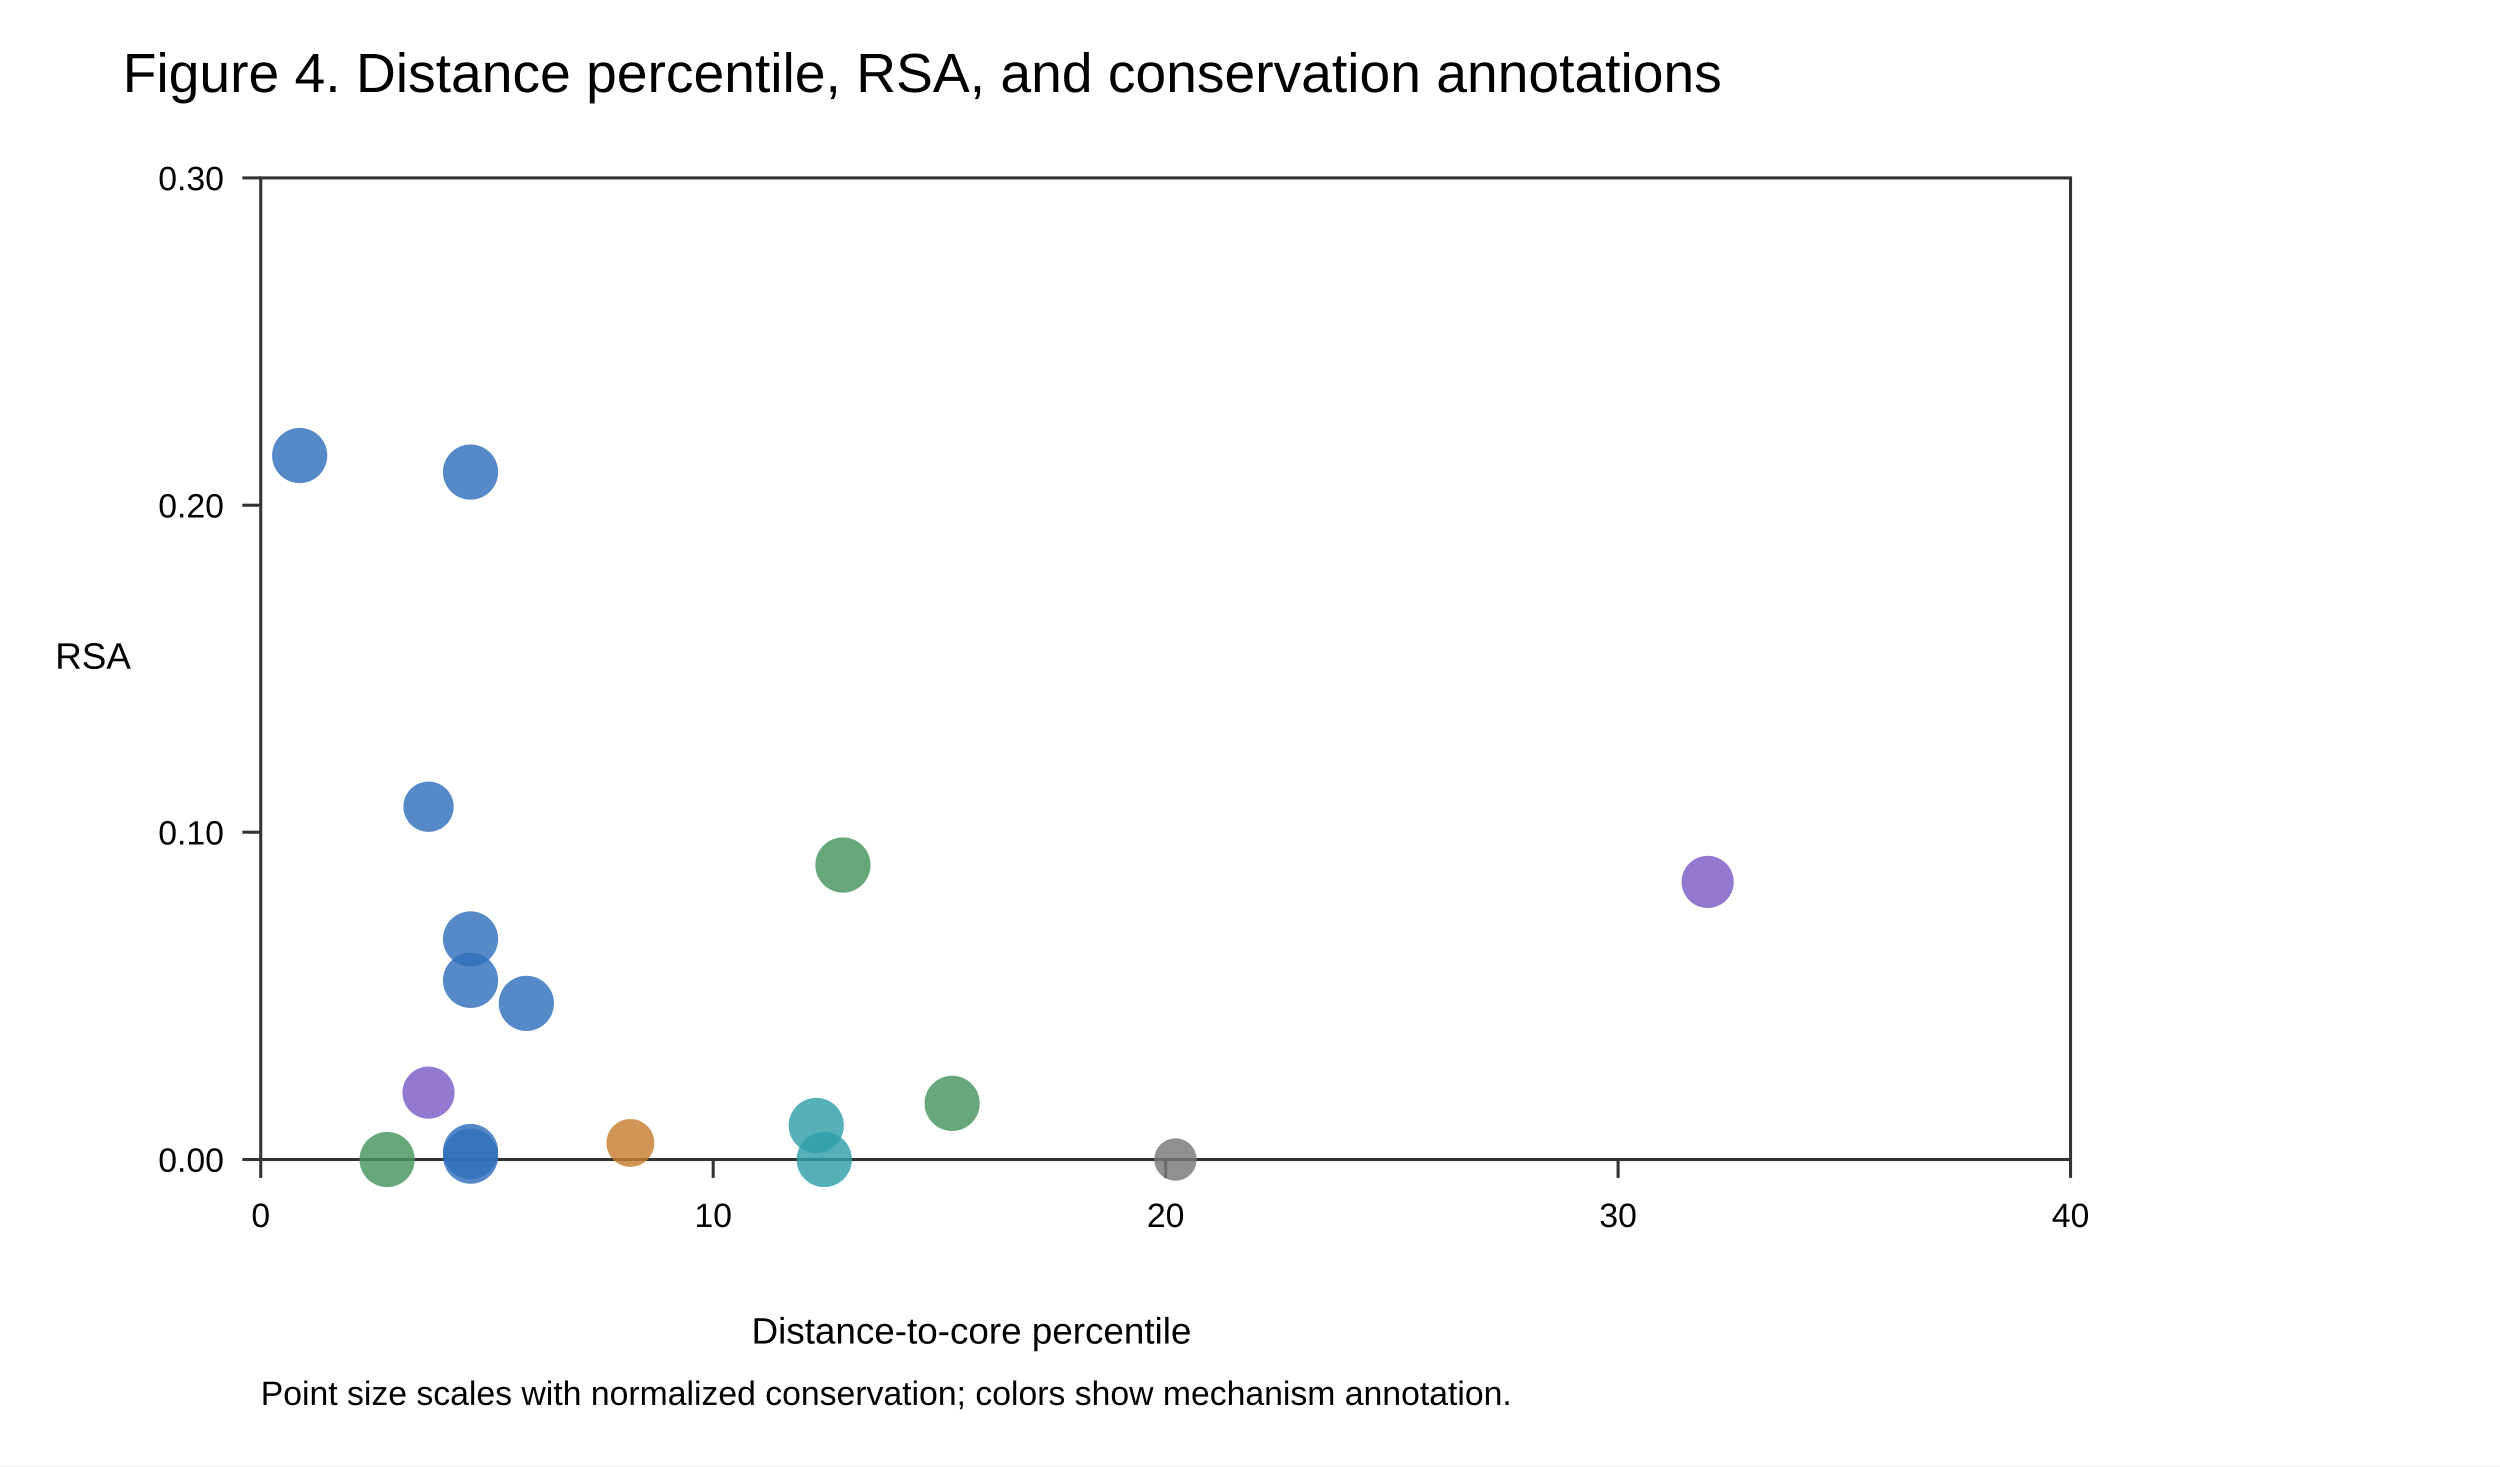
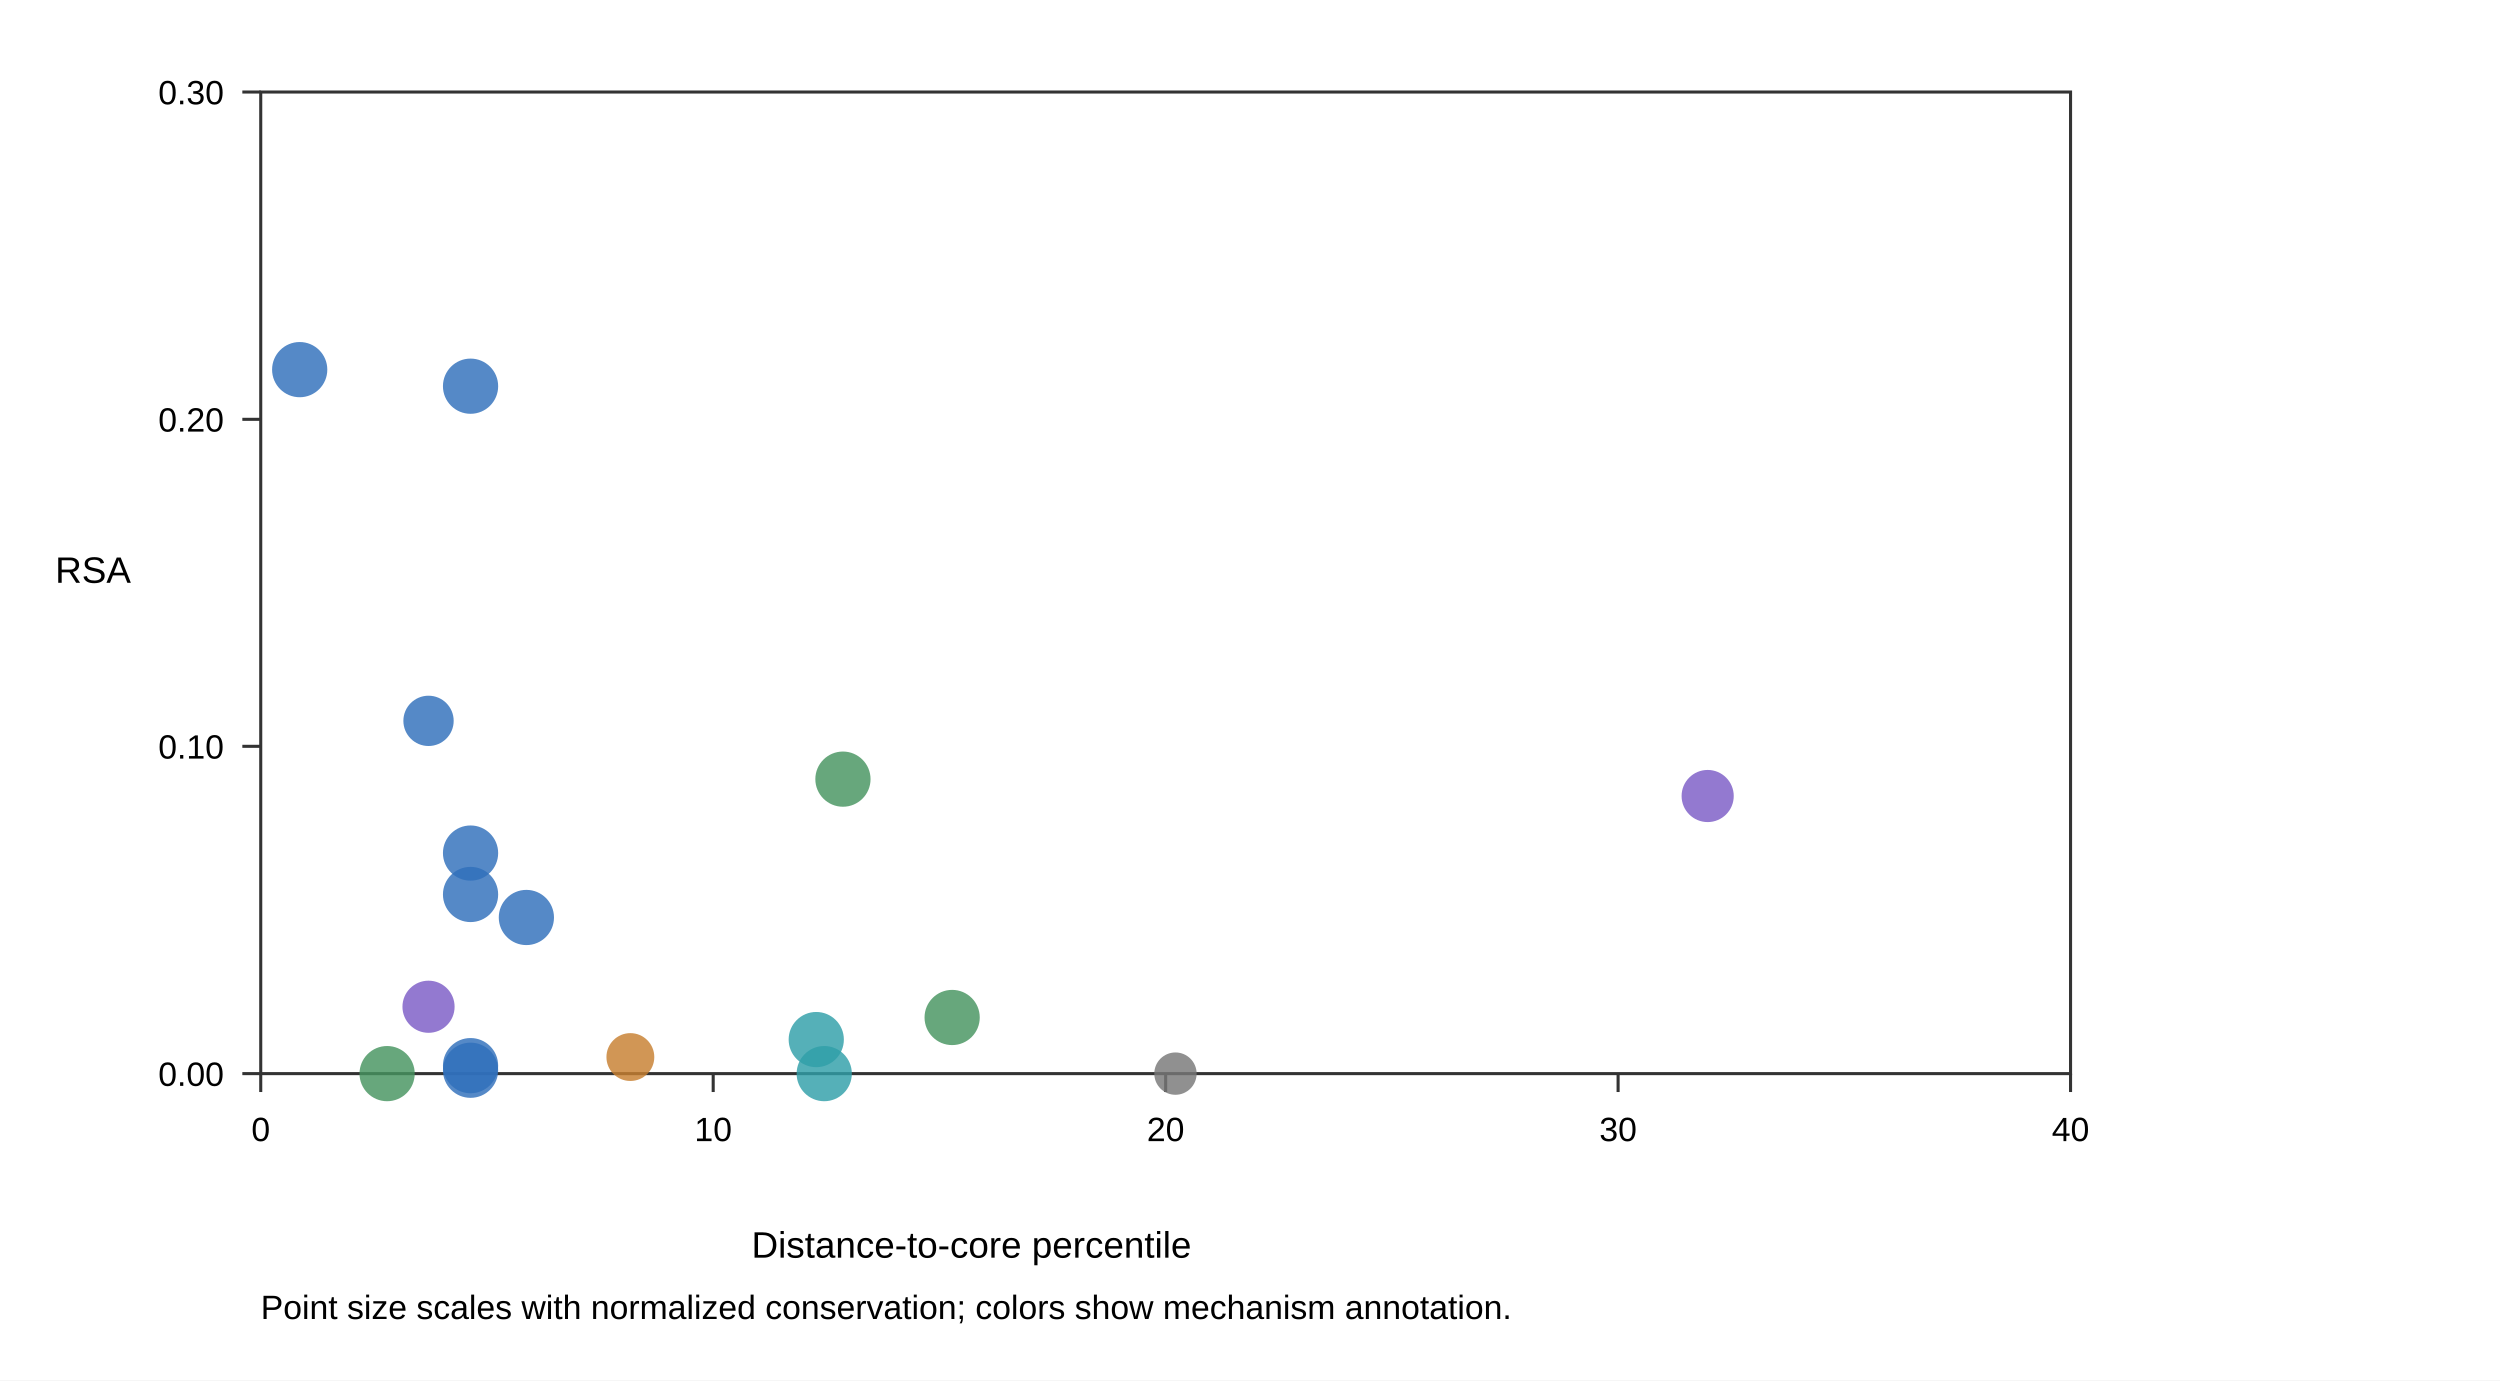
- <svg xmlns="http://www.w3.org/2000/svg" width="815" height="478" viewBox="0 0 815 478">
+ <svg xmlns="http://www.w3.org/2000/svg" width="815" height="450" viewBox="0 0 815 450">
  <rect width="100%" height="100%" fill="white" />
-   <text x="40.0" y="30.0" font-size="18" font-family="Arial, sans-serif" text-anchor="start">Figure 4. Distance percentile, RSA, and conservation annotations</text>
-   <rect x="85" y="58" width="590" height="320" fill="none" stroke="#333" />
-   <line x1="85.0" y1="378" x2="85.0" y2="384" stroke="#333" />
-   <text x="85.0" y="400.0" font-size="11" font-family="Arial, sans-serif" text-anchor="middle">0</text>
-   <line x1="232.5" y1="378" x2="232.5" y2="384" stroke="#333" />
-   <text x="232.5" y="400.0" font-size="11" font-family="Arial, sans-serif" text-anchor="middle">10</text>
-   <line x1="380.0" y1="378" x2="380.0" y2="384" stroke="#333" />
-   <text x="380.0" y="400.0" font-size="11" font-family="Arial, sans-serif" text-anchor="middle">20</text>
-   <line x1="527.5" y1="378" x2="527.5" y2="384" stroke="#333" />
-   <text x="527.5" y="400.0" font-size="11" font-family="Arial, sans-serif" text-anchor="middle">30</text>
-   <line x1="675.0" y1="378" x2="675.0" y2="384" stroke="#333" />
-   <text x="675.0" y="400.0" font-size="11" font-family="Arial, sans-serif" text-anchor="middle">40</text>
-   <line x1="79" y1="378.0" x2="85" y2="378.0" stroke="#333" />
-   <text x="73.0" y="382.0" font-size="11" font-family="Arial, sans-serif" text-anchor="end">0.00</text>
-   <line x1="79" y1="271.3" x2="85" y2="271.3" stroke="#333" />
-   <text x="73.0" y="275.3" font-size="11" font-family="Arial, sans-serif" text-anchor="end">0.10</text>
-   <line x1="79" y1="164.7" x2="85" y2="164.7" stroke="#333" />
-   <text x="73.0" y="168.7" font-size="11" font-family="Arial, sans-serif" text-anchor="end">0.20</text>
-   <line x1="79" y1="58.0" x2="85" y2="58.0" stroke="#333" />
-   <text x="73.0" y="62.0" font-size="11" font-family="Arial, sans-serif" text-anchor="end">0.30</text>
-   <circle cx="139.7" cy="356.2" r="8.5" fill="#7b5bc6" opacity="0.82" />
-   <circle cx="139.7" cy="263.0" r="8.2" fill="#2f6fbb" opacity="0.82" />
-   <circle cx="266.1" cy="366.9" r="9.0" fill="#2f9fa8" opacity="0.82" />
-   <circle cx="268.7" cy="378.0" r="9.0" fill="#2f9fa8" opacity="0.82" />
-   <circle cx="310.4" cy="359.7" r="9.0" fill="#46945f" opacity="0.82" />
-   <circle cx="556.7" cy="287.5" r="8.5" fill="#7b5bc6" opacity="0.82" />
-   <circle cx="153.4" cy="376.9" r="9.0" fill="#2f6fbb" opacity="0.82" />
-   <circle cx="153.4" cy="375.4" r="9.0" fill="#2f6fbb" opacity="0.82" />
-   <circle cx="153.4" cy="319.6" r="9.0" fill="#2f6fbb" opacity="0.82" />
-   <circle cx="153.4" cy="306.1" r="9.0" fill="#2f6fbb" opacity="0.82" />
-   <circle cx="153.4" cy="153.9" r="9.0" fill="#2f6fbb" opacity="0.82" />
-   <circle cx="171.6" cy="327.1" r="9.0" fill="#2f6fbb" opacity="0.82" />
-   <circle cx="274.8" cy="282.0" r="9.0" fill="#46945f" opacity="0.82" />
-   <circle cx="97.7" cy="148.5" r="9.0" fill="#2f6fbb" opacity="0.82" />
-   <circle cx="126.2" cy="378.0" r="9.0" fill="#46945f" opacity="0.82" />
-   <circle cx="205.5" cy="372.6" r="7.8" fill="#c77f2f" opacity="0.82" />
-   <circle cx="383.2" cy="378.0" r="6.9" fill="#777777" opacity="0.82" />
-   <text x="245.0" y="438.0" font-size="12" font-family="Arial, sans-serif" text-anchor="start">Distance-to-core percentile</text>
-   <text x="18.0" y="218.0" font-size="12" font-family="Arial, sans-serif" text-anchor="start">RSA</text>
-   <text x="85.0" y="458.0" font-size="11" font-family="Arial, sans-serif" text-anchor="start">Point size scales with normalized conservation; colors show mechanism annotation.</text>
+   <rect x="85" y="30" width="590" height="320" fill="none" stroke="#333" />
+   <line x1="85.0" y1="350" x2="85.0" y2="356" stroke="#333" />
+   <text x="85.0" y="372.0" font-size="11" font-family="Arial, sans-serif" text-anchor="middle">0</text>
+   <line x1="232.5" y1="350" x2="232.5" y2="356" stroke="#333" />
+   <text x="232.5" y="372.0" font-size="11" font-family="Arial, sans-serif" text-anchor="middle">10</text>
+   <line x1="380.0" y1="350" x2="380.0" y2="356" stroke="#333" />
+   <text x="380.0" y="372.0" font-size="11" font-family="Arial, sans-serif" text-anchor="middle">20</text>
+   <line x1="527.5" y1="350" x2="527.5" y2="356" stroke="#333" />
+   <text x="527.5" y="372.0" font-size="11" font-family="Arial, sans-serif" text-anchor="middle">30</text>
+   <line x1="675.0" y1="350" x2="675.0" y2="356" stroke="#333" />
+   <text x="675.0" y="372.0" font-size="11" font-family="Arial, sans-serif" text-anchor="middle">40</text>
+   <line x1="79" y1="350.0" x2="85" y2="350.0" stroke="#333" />
+   <text x="73.0" y="354.0" font-size="11" font-family="Arial, sans-serif" text-anchor="end">0.00</text>
+   <line x1="79" y1="243.3" x2="85" y2="243.3" stroke="#333" />
+   <text x="73.0" y="247.3" font-size="11" font-family="Arial, sans-serif" text-anchor="end">0.10</text>
+   <line x1="79" y1="136.7" x2="85" y2="136.7" stroke="#333" />
+   <text x="73.0" y="140.7" font-size="11" font-family="Arial, sans-serif" text-anchor="end">0.20</text>
+   <line x1="79" y1="30.0" x2="85" y2="30.0" stroke="#333" />
+   <text x="73.0" y="34.0" font-size="11" font-family="Arial, sans-serif" text-anchor="end">0.30</text>
+   <circle cx="139.7" cy="328.2" r="8.5" fill="#7b5bc6" opacity="0.82" />
+   <circle cx="139.7" cy="235.0" r="8.2" fill="#2f6fbb" opacity="0.82" />
+   <circle cx="266.1" cy="338.9" r="9.0" fill="#2f9fa8" opacity="0.82" />
+   <circle cx="268.7" cy="350.0" r="9.0" fill="#2f9fa8" opacity="0.82" />
+   <circle cx="310.4" cy="331.7" r="9.0" fill="#46945f" opacity="0.82" />
+   <circle cx="556.7" cy="259.5" r="8.5" fill="#7b5bc6" opacity="0.82" />
+   <circle cx="153.4" cy="348.9" r="9.0" fill="#2f6fbb" opacity="0.82" />
+   <circle cx="153.4" cy="347.4" r="9.0" fill="#2f6fbb" opacity="0.82" />
+   <circle cx="153.4" cy="291.6" r="9.0" fill="#2f6fbb" opacity="0.82" />
+   <circle cx="153.4" cy="278.1" r="9.0" fill="#2f6fbb" opacity="0.82" />
+   <circle cx="153.4" cy="125.9" r="9.0" fill="#2f6fbb" opacity="0.82" />
+   <circle cx="171.6" cy="299.1" r="9.0" fill="#2f6fbb" opacity="0.82" />
+   <circle cx="274.8" cy="254.0" r="9.0" fill="#46945f" opacity="0.82" />
+   <circle cx="97.7" cy="120.5" r="9.0" fill="#2f6fbb" opacity="0.82" />
+   <circle cx="126.2" cy="350.0" r="9.0" fill="#46945f" opacity="0.82" />
+   <circle cx="205.5" cy="344.6" r="7.8" fill="#c77f2f" opacity="0.82" />
+   <circle cx="383.2" cy="350.0" r="6.9" fill="#777777" opacity="0.82" />
+   <text x="245.0" y="410.0" font-size="12" font-family="Arial, sans-serif" text-anchor="start">Distance-to-core percentile</text>
+   <text x="18.0" y="190.0" font-size="12" font-family="Arial, sans-serif" text-anchor="start">RSA</text>
+   <text x="85.0" y="430.0" font-size="11" font-family="Arial, sans-serif" text-anchor="start">Point size scales with normalized conservation; colors show mechanism annotation.</text>
</svg>
